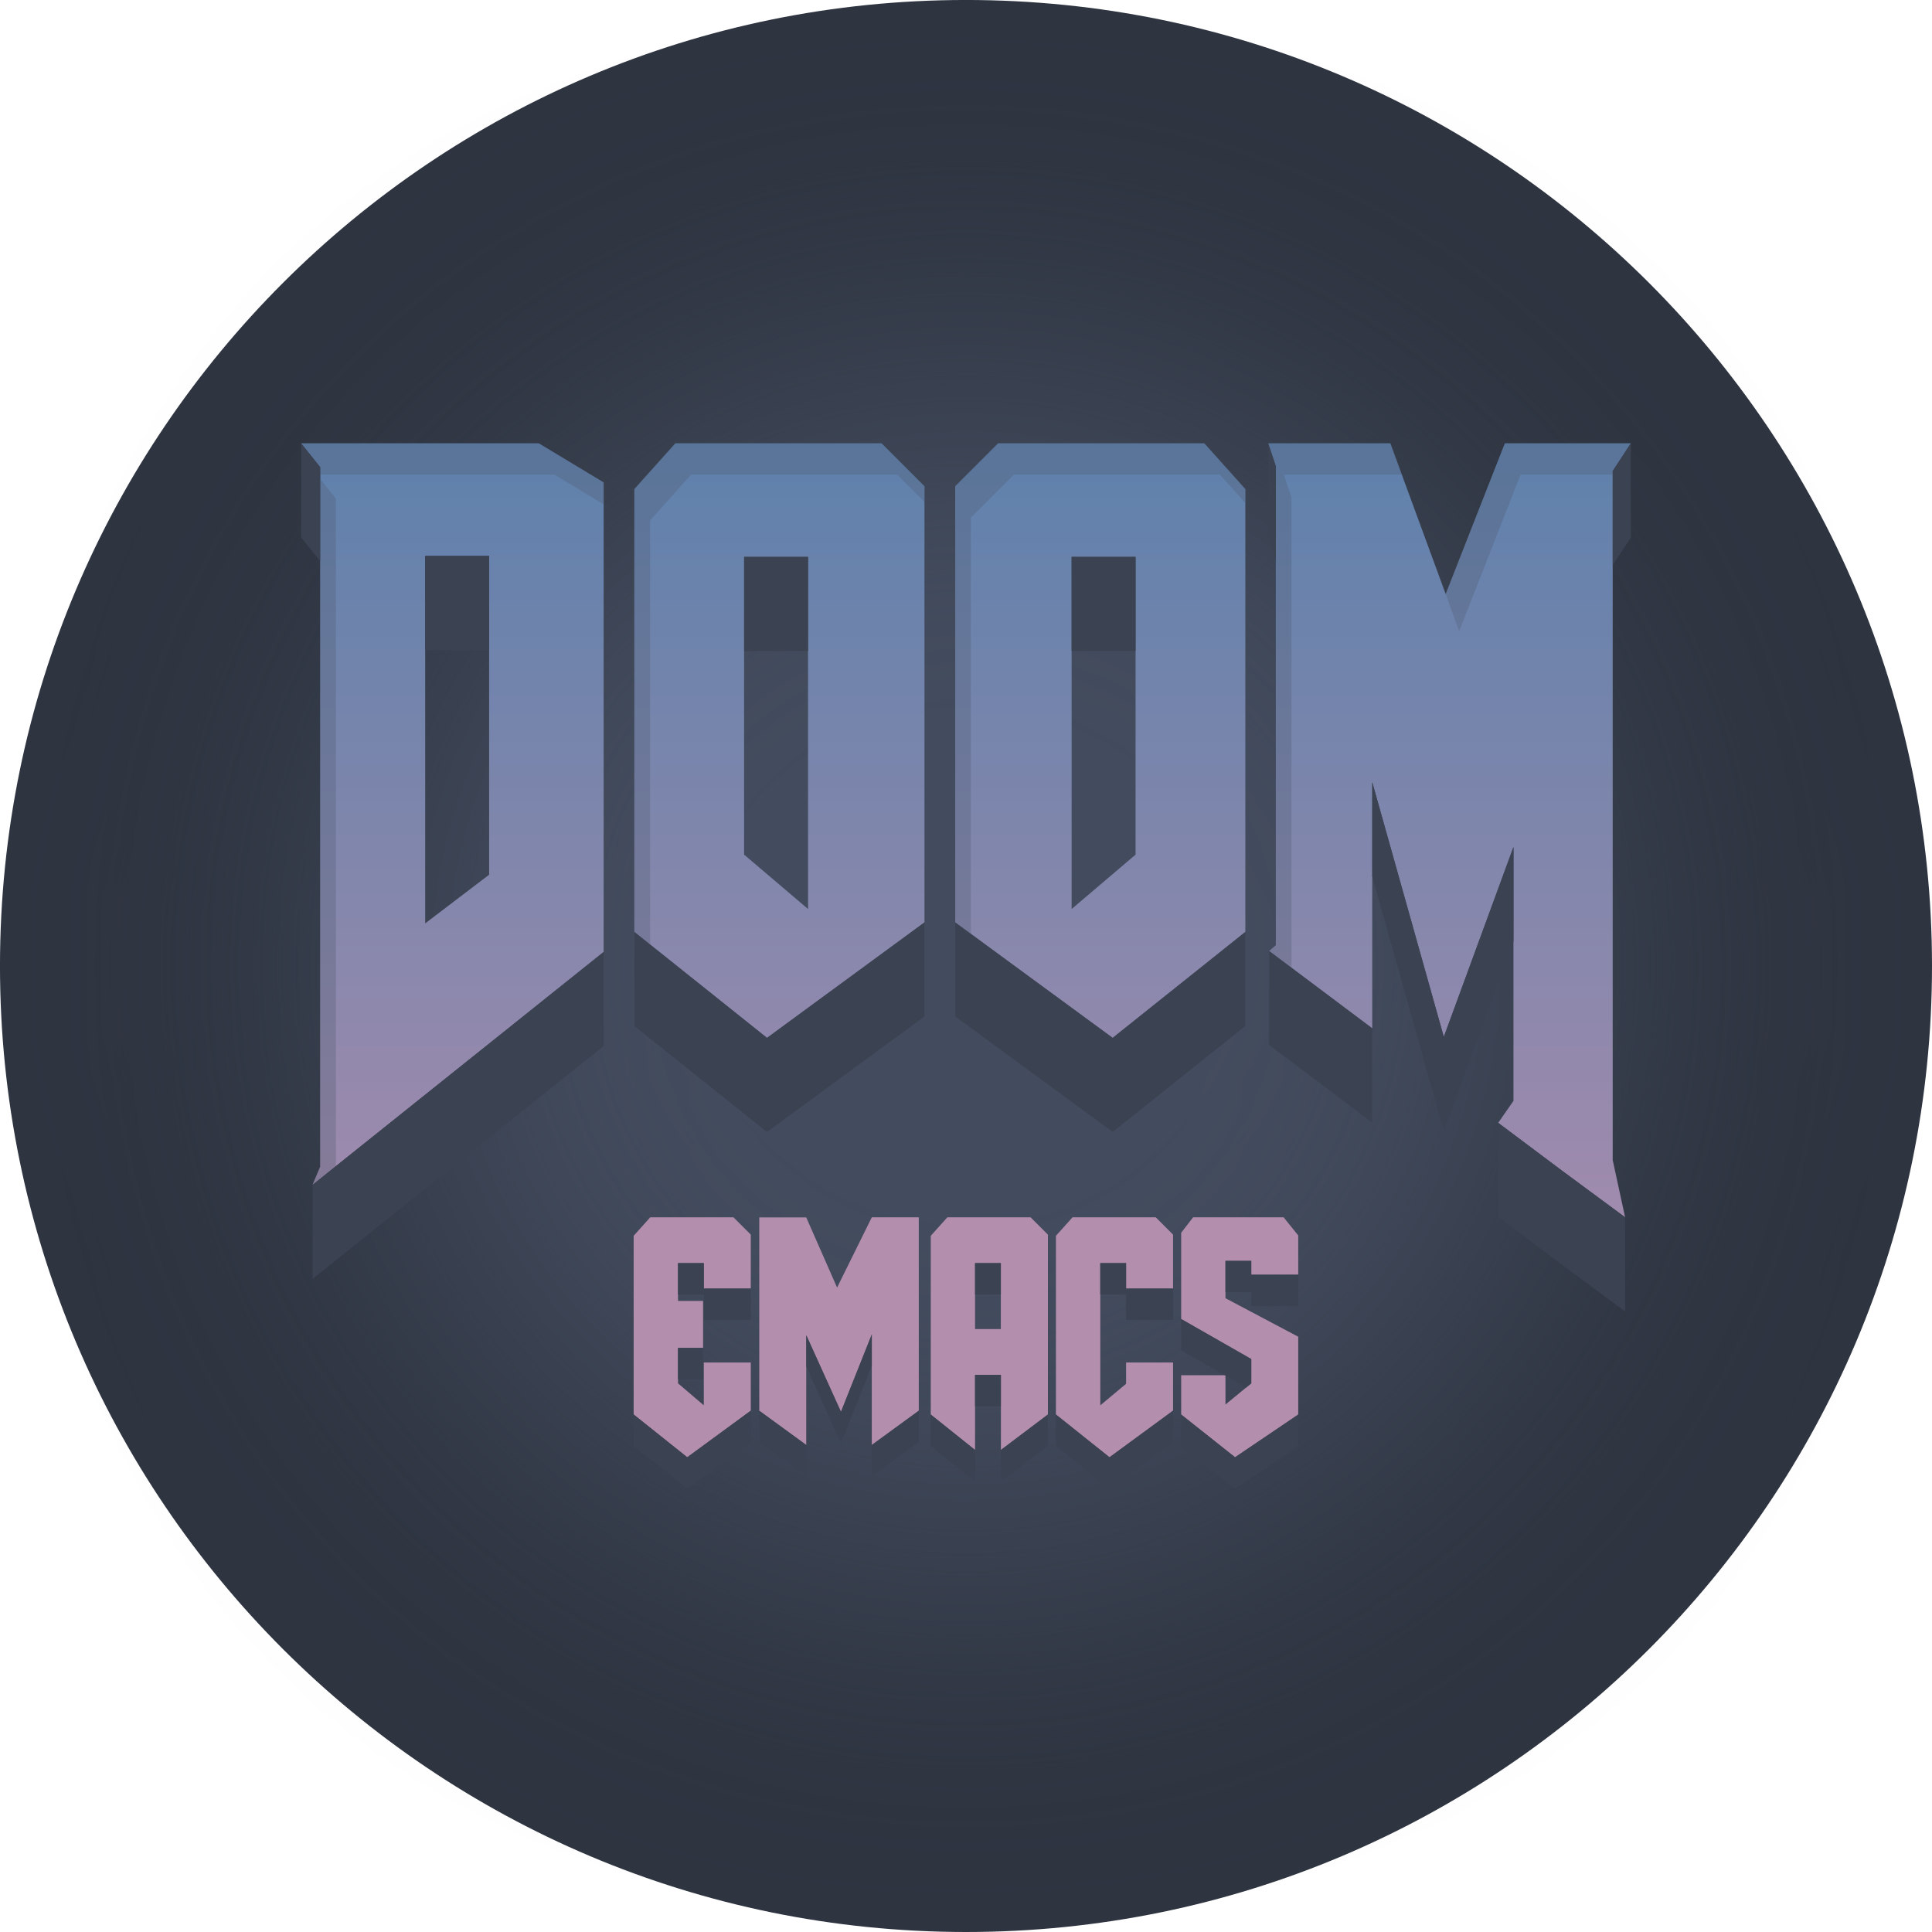
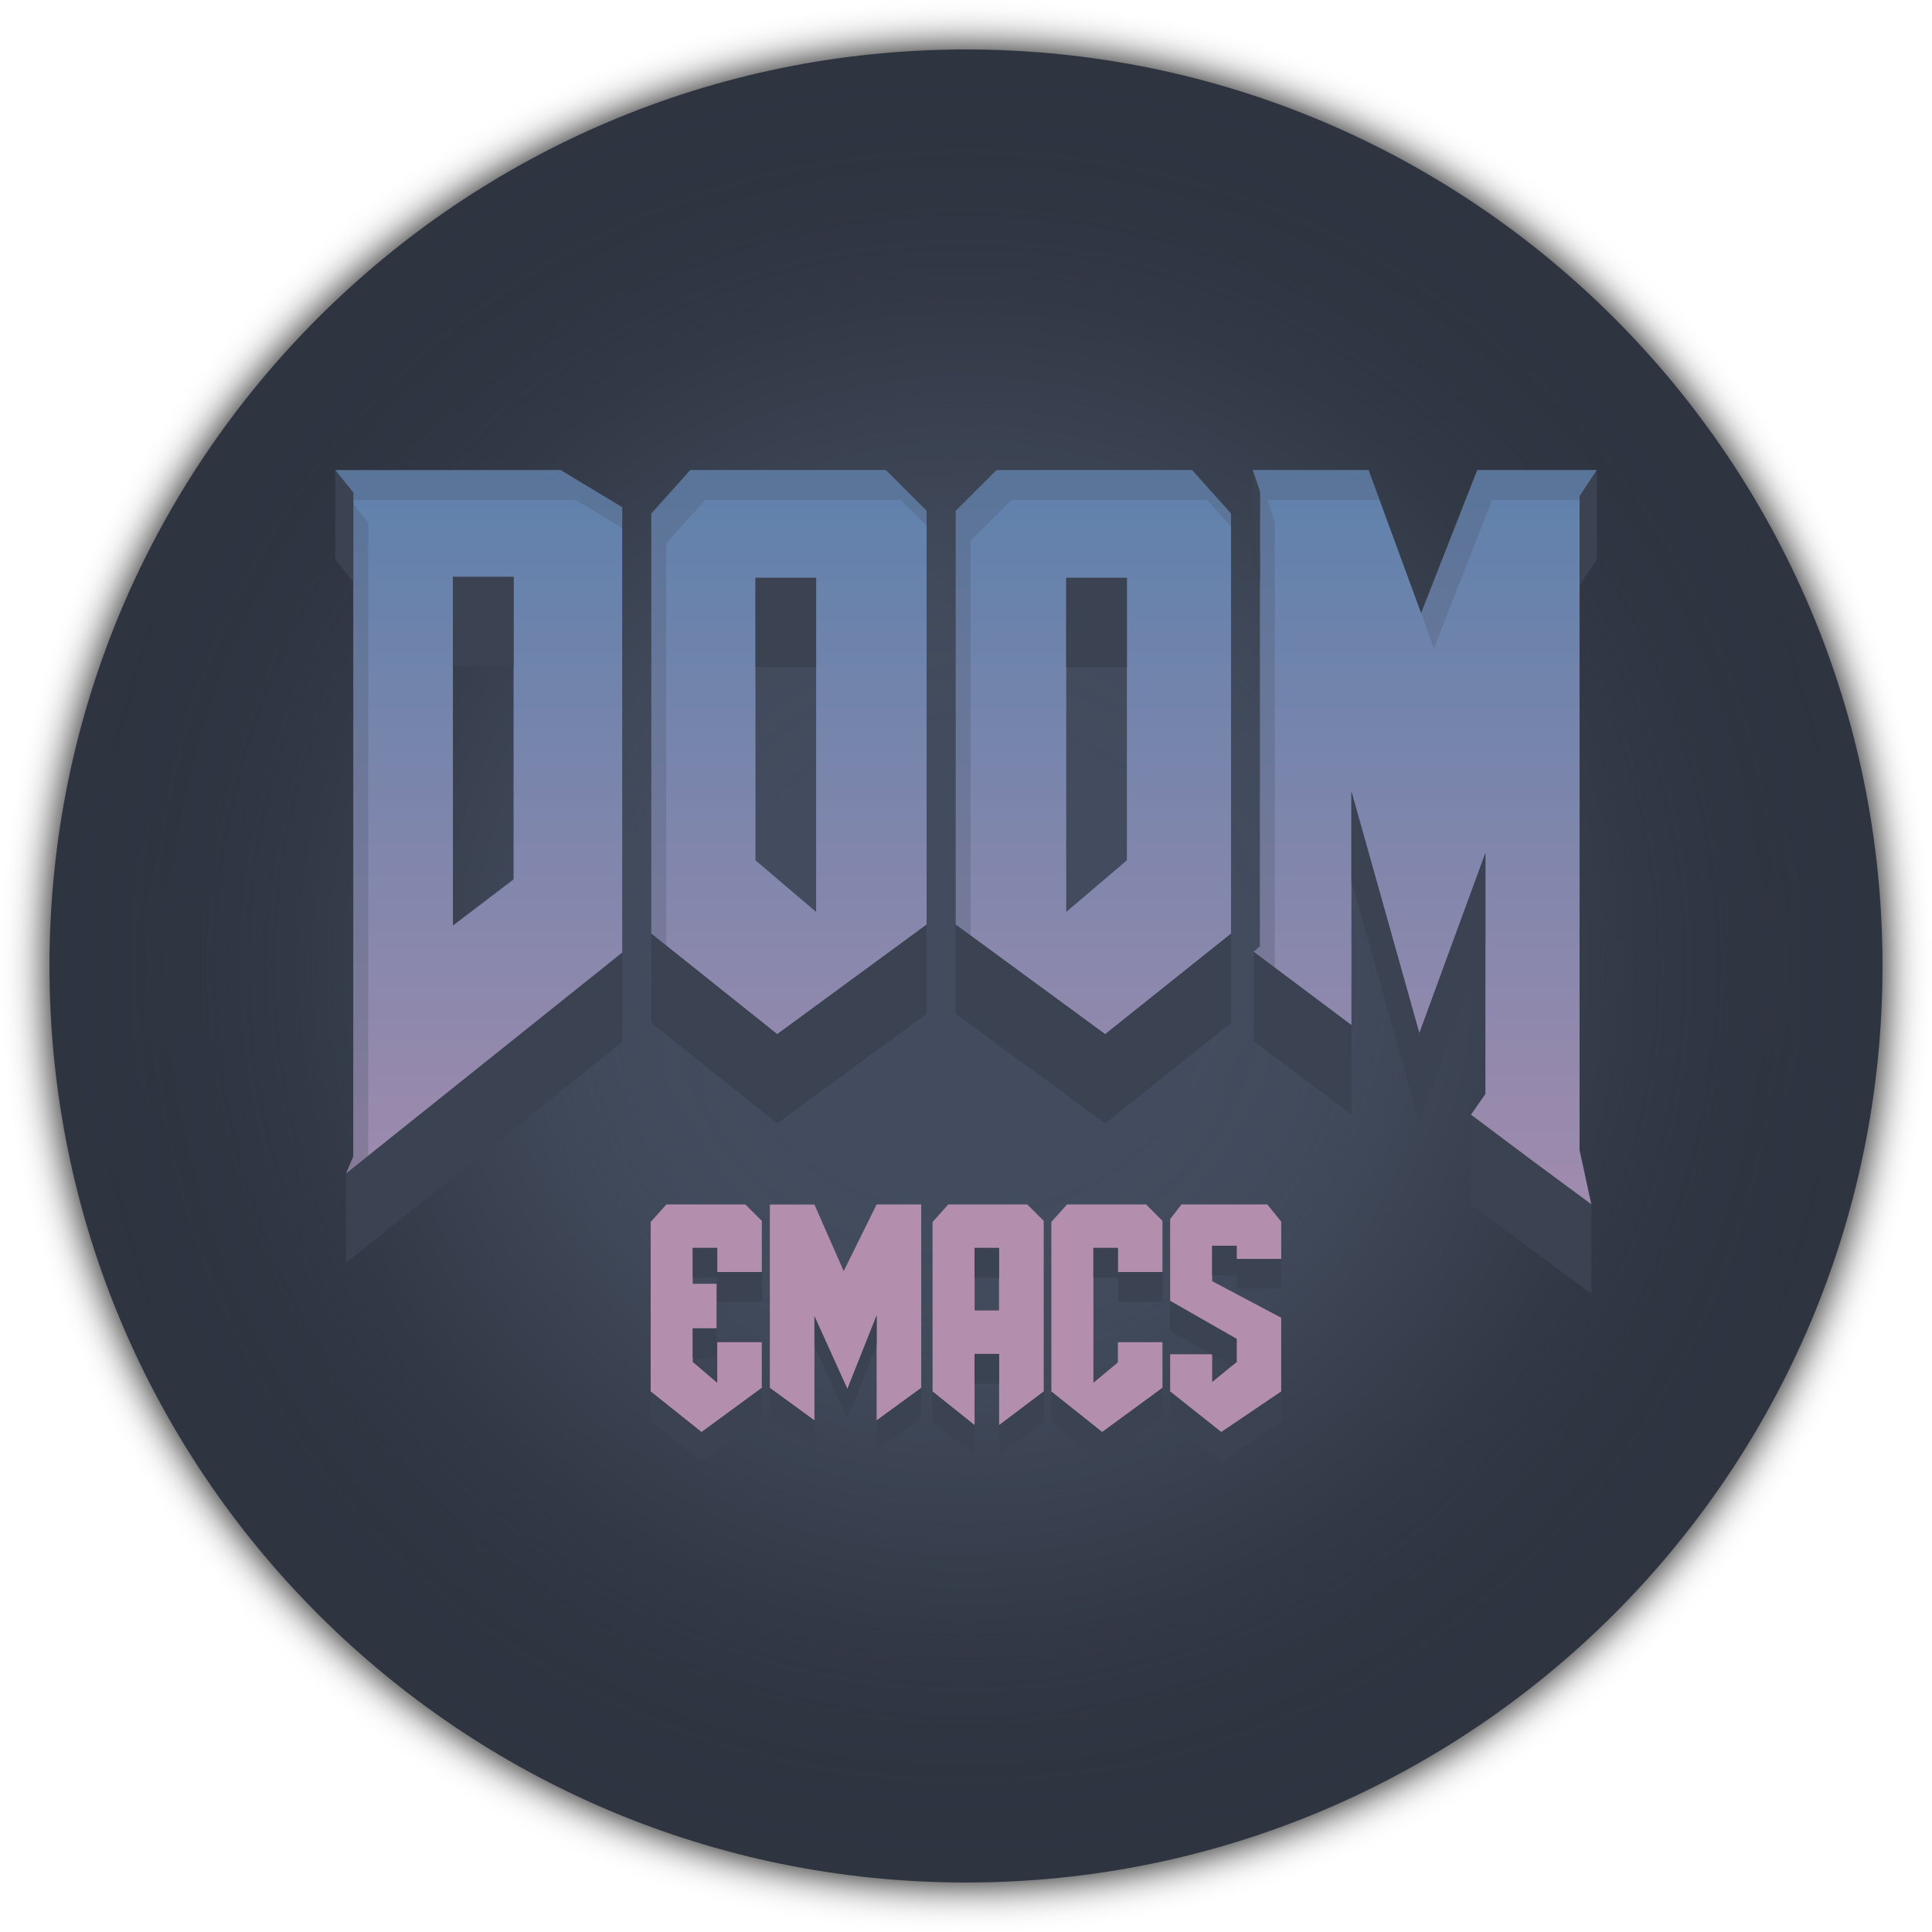
- <svg xmlns="http://www.w3.org/2000/svg" xmlns:xlink="http://www.w3.org/1999/xlink" id="svg5" version="1.1" viewBox="0 0 135.467 135.467" height="512" width="512">
+ <svg xmlns="http://www.w3.org/2000/svg" xmlns:xlink="http://www.w3.org/1999/xlink" id="svg5" version="1.1" viewBox="0 0 142.782 142.782" height="539.648" width="539.648">
  <defs id="defs2">
    <linearGradient id="linearGradient205766">
      <stop style="stop-color:#5e81ac;stop-opacity:1" offset="0" id="stop205762" />
      <stop style="stop-color:#b48ead;stop-opacity:1" offset="1" id="stop205764" />
    </linearGradient>
    <filter style="color-interpolation-filters:sRGB" id="filter226062-6" x="-0.3" y="-0.3" width="1.6" height="1.6">
      <feGaussianBlur stdDeviation="6.086" id="feGaussianBlur226064-2" />
    </filter>
    <linearGradient xlink:href="#linearGradient205766" id="linearGradient1467" gradientUnits="userSpaceOnUse" x1="156.675" y1="94.809" x2="156.675" y2="128.78" />
    <linearGradient xlink:href="#linearGradient205766" id="linearGradient1469" gradientUnits="userSpaceOnUse" x1="156.675" y1="94.809" x2="156.675" y2="128.78" />
    <linearGradient xlink:href="#linearGradient205766" id="linearGradient1471" gradientUnits="userSpaceOnUse" x1="156.675" y1="94.809" x2="156.675" y2="128.78" />
    <linearGradient xlink:href="#linearGradient205766" id="linearGradient1473" gradientUnits="userSpaceOnUse" x1="156.675" y1="94.809" x2="156.675" y2="128.78" />
    <linearGradient xlink:href="#linearGradient205766" id="linearGradient1475" gradientUnits="userSpaceOnUse" x1="156.675" y1="94.809" x2="156.675" y2="128.78" />
+     <filter style="color-interpolation-filters:sRGB" id="filter1319" x="-0.027" y="-0.027" width="1.054" height="1.054">
+       <feGaussianBlur stdDeviation="1.524" id="feGaussianBlur1321" />
+     </filter>
  </defs>
-   <g id="layer1" transform="translate(-437.1945,74.11548)">
-     <g id="g18922">
-       <g id="g18543" transform="matrix(2.224358,0,0,2.224358,-535.2825,90.74387)">
-         <circle style="fill:#2e3440;fill-opacity:1;stroke:none;stroke-width:0.345" id="path224903-1" cx="467.645" cy="-43.665" r="30.451" />
-         <circle style="mix-blend-mode:normal;fill:#434c5e;fill-opacity:1;stroke:none;stroke-width:0.276;filter:url(#filter226062-6)" id="circle226042" cx="238.599" cy="112.836" r="24.344" transform="matrix(0.7817897,0,0,0.7817897,281.1112,-131.8787)" />
-       </g>
-       <g id="g18437" transform="matrix(2.077781,0,0,2.07779,-186.6615,33.12579)">
-         <g id="g18389">
-           <g id="g203670" style="font-size:4.272px;line-height:1.25;font-family:AmazDooMLeft;-inkscape-font-specification:AmazDooMLeft;fill:#b48ead;stroke-width:0.107" transform="matrix(3.043021,0,0,3.043021,69.89449,-214.0656)">
-             <path d="m 83.219,68.333 v 0.393 l 0.286,0.244 V 68.495 h 0.521 v 0.534 l -0.705,0.517 -0.594,-0.474 v -1.982 l 0.184,-0.205 h 0.923 l 0.192,0.192 v 0.598 h -0.521 v -0.282 h -0.286 v 0.419 h 0.278 v 0.521 z" id="path203660" style="fill:#b48ead" />
-             <path d="m 85.368,66.885 h 0.521 v 2.145 l -0.521,0.38 v -1.226 l -0.342,0.859 -0.385,-0.85 v 1.218 l -0.521,-0.38 v -2.145 h 0.521 l 0.342,0.778 z" id="path203662" style="fill:#b48ead" />
-             <path d="m 86.799,68.124 v -0.731 h -0.286 v 0.731 z m -0.286,0.508 v 0.833 l -0.491,-0.393 v -1.982 l 0.184,-0.205 h 0.923 l 0.192,0.192 v 1.995 l -0.521,0.393 v -0.833 z" id="path203664" style="fill:#b48ead" />
-             <path d="m 88.188,67.675 v -0.282 h -0.286 v 1.577 l 0.286,-0.239 V 68.495 h 0.521 v 0.534 l -0.705,0.517 -0.594,-0.474 v -1.982 l 0.184,-0.205 h 0.923 l 0.192,0.192 v 0.598 z" style="font-family:AmazDooMRight;-inkscape-font-specification:AmazDooMRight;fill:#b48ead" id="path203666" />
-             <path d="m 88.799,69.072 v -0.436 h 0.491 v 0.325 l 0.286,-0.235 V 68.457 L 88.799,68.013 v -0.957 l 0.132,-0.171 h 1.004 l 0.162,0.201 v 0.436 h -0.521 v -0.154 h -0.286 v 0.414 l 0.807,0.427 v 0.863 l -0.701,0.474 z" style="font-family:AmazDooMRight;-inkscape-font-specification:AmazDooMRight;fill:#b48ead" id="path203668" />
+   <g id="layer1" transform="translate(-433.5369,77.77308)">
+     <g id="g1358">
+       <circle style="fill:#000000;fill-opacity:1;stroke:none;stroke-width:0.767;filter:url(#filter1319)" id="circle867" cx="504.928" cy="-6.382" r="67.733" />
+       <g id="g18922">
+         <g id="g18543" transform="matrix(2.224358,0,0,2.224358,-535.2825,90.74387)">
+           <circle style="fill:#2e3440;fill-opacity:1;stroke:none;stroke-width:0.345" id="path224903-1" cx="467.645" cy="-43.665" r="30.451" />
+           <circle style="mix-blend-mode:normal;fill:#434c5e;fill-opacity:1;stroke:none;stroke-width:0.276;filter:url(#filter226062-6)" id="circle226042" cx="238.599" cy="112.836" r="24.344" transform="matrix(0.7817897,0,0,0.7817897,281.1112,-131.8787)" />
+         </g>
+         <g id="g18437" transform="matrix(2.077781,0,0,2.07779,-186.6615,33.12579)">
+           <g id="g18389">
+             <g id="g203670" style="font-size:4.272px;line-height:1.25;font-family:AmazDooMLeft;-inkscape-font-specification:AmazDooMLeft;fill:#b48ead;stroke-width:0.107" transform="matrix(3.043021,0,0,3.043021,69.89449,-214.0656)">
+               <path d="m 83.219,68.333 v 0.393 l 0.286,0.244 V 68.495 h 0.521 v 0.534 l -0.705,0.517 -0.594,-0.474 v -1.982 l 0.184,-0.205 h 0.923 l 0.192,0.192 v 0.598 h -0.521 v -0.282 h -0.286 v 0.419 h 0.278 v 0.521 z" id="path203660" style="fill:#b48ead" />
+               <path d="m 85.368,66.885 h 0.521 v 2.145 l -0.521,0.38 v -1.226 l -0.342,0.859 -0.385,-0.85 v 1.218 l -0.521,-0.38 v -2.145 h 0.521 l 0.342,0.778 z" id="path203662" style="fill:#b48ead" />
+               <path d="m 86.799,68.124 v -0.731 h -0.286 v 0.731 z m -0.286,0.508 v 0.833 l -0.491,-0.393 v -1.982 l 0.184,-0.205 h 0.923 l 0.192,0.192 v 1.995 l -0.521,0.393 v -0.833 z" id="path203664" style="fill:#b48ead" />
+               <path d="m 88.188,67.675 v -0.282 h -0.286 v 1.577 l 0.286,-0.239 V 68.495 h 0.521 v 0.534 l -0.705,0.517 -0.594,-0.474 v -1.982 l 0.184,-0.205 h 0.923 l 0.192,0.192 v 0.598 z" style="font-family:AmazDooMRight;-inkscape-font-specification:AmazDooMRight;fill:#b48ead" id="path203666" />
+               <path d="m 88.799,69.072 v -0.436 h 0.491 v 0.325 l 0.286,-0.235 V 68.457 L 88.799,68.013 v -0.957 l 0.132,-0.171 h 1.004 l 0.162,0.201 v 0.436 h -0.521 v -0.154 h -0.286 v 0.414 l 0.807,0.427 v 0.863 l -0.701,0.474 z" style="font-family:AmazDooMRight;-inkscape-font-specification:AmazDooMRight;fill:#b48ead" id="path203668" />
+             </g>
+             <g id="g225672" transform="translate(175.8108,-131.462)">
+               <path id="path220643" style="font-size:4.272px;line-height:1.25;font-family:AmazDooMLeft;-inkscape-font-specification:AmazDooMLeft;fill:#3b4252;fill-opacity:1;stroke-width:1.228" d="m 559.396,349.92 v 4 h 3.293 v 3.242 h 5.994 v -4 h -5.994 v -3.242 z m 0,10.811 v 4 h 3.195 v -4 z m 9.287,8.01 -8.107,5.945 -6.83,-5.455 v 4 l 6.83,5.455 8.107,-5.945 z" transform="matrix(0.2645833,0,0,0.2645833,-0.6862411,29.89196)" />
+               <path id="path220645" style="font-size:4.272px;line-height:1.25;font-family:AmazDooMLeft;-inkscape-font-specification:AmazDooMLeft;fill:#3b4252;fill-opacity:1;stroke-width:1.228" d="m 584.113,359.01 -3.932,9.877 -4.422,-9.777 v 4 l 4.422,9.777 3.932,-9.877 z m -14.348,9.73 v 4 l 5.994,4.373 v -4 z m 20.342,0 -5.994,4.373 v 4 l 5.994,-4.373 z" transform="matrix(0.2645833,0,0,0.2645833,-0.6862411,29.89196)" />
+               <path id="path220647" style="font-size:4.272px;line-height:1.25;font-family:AmazDooMLeft;-inkscape-font-specification:AmazDooMLeft;fill:#3b4252;fill-opacity:1;stroke-width:1.228" d="m 597.283,349.92 v 4 h 3.291 v -4 z m 0,14.25 v 4 h 3.291 v -4 z m -5.652,5.061 v 4 l 5.652,4.521 v -4 z m 14.938,0 -5.994,4.521 v 4 l 5.994,-4.521 z" transform="matrix(0.2645833,0,0,0.2645833,-0.6862411,29.89196)" />
+               <path id="path220649" style="font-size:4.272px;line-height:1.25;font-family:AmazDooMRight;-inkscape-font-specification:AmazDooMRight;fill:#3b4252;fill-opacity:1;stroke-width:1.228" d="m 613.252,349.92 v 4 h 3.293 v 3.242 h 5.994 v -4 h -5.994 v -3.242 z m 9.287,18.82 -8.107,5.945 -6.83,-5.455 v 4 l 6.83,5.455 8.107,-5.945 z" transform="matrix(0.2645833,0,0,0.2645833,-0.6862411,29.89196)" />
+               <path id="path220651" style="font-size:4.272px;line-height:1.25;font-family:AmazDooMRight;-inkscape-font-specification:AmazDooMRight;fill:#3b4252;fill-opacity:1;stroke-width:1.228" d="m 629.223,349.625 v 4 h 3.291 v 1.77 h 5.996 v -4 h -5.996 V 349.625 Z m -5.652,7.42 v 4 l 5.555,3.174 h 0.098 v 0.055 l 2.643,1.51 0.648,-0.533 v -3.096 z m 0,12.186 v 4 l 6.881,5.455 8.059,-5.455 v -4 l -8.059,5.455 z" transform="matrix(0.2645833,0,0,0.2645833,-0.6862411,29.89196)" />
+             </g>
          </g>
-           <g id="g225672" transform="translate(175.8108,-131.462)">
-             <path id="path220643" style="font-size:4.272px;line-height:1.25;font-family:AmazDooMLeft;-inkscape-font-specification:AmazDooMLeft;fill:#3b4252;fill-opacity:1;stroke-width:1.228" d="m 559.396,349.92 v 4 h 3.293 v 3.242 h 5.994 v -4 h -5.994 v -3.242 z m 0,10.811 v 4 h 3.195 v -4 z m 9.287,8.01 -8.107,5.945 -6.83,-5.455 v 4 l 6.83,5.455 8.107,-5.945 z" transform="matrix(0.2645833,0,0,0.2645833,-0.6862411,29.89196)" />
-             <path id="path220645" style="font-size:4.272px;line-height:1.25;font-family:AmazDooMLeft;-inkscape-font-specification:AmazDooMLeft;fill:#3b4252;fill-opacity:1;stroke-width:1.228" d="m 584.113,359.01 -3.932,9.877 -4.422,-9.777 v 4 l 4.422,9.777 3.932,-9.877 z m -14.348,9.73 v 4 l 5.994,4.373 v -4 z m 20.342,0 -5.994,4.373 v 4 l 5.994,-4.373 z" transform="matrix(0.2645833,0,0,0.2645833,-0.6862411,29.89196)" />
-             <path id="path220647" style="font-size:4.272px;line-height:1.25;font-family:AmazDooMLeft;-inkscape-font-specification:AmazDooMLeft;fill:#3b4252;fill-opacity:1;stroke-width:1.228" d="m 597.283,349.92 v 4 h 3.291 v -4 z m 0,14.25 v 4 h 3.291 v -4 z m -5.652,5.061 v 4 l 5.652,4.521 v -4 z m 14.938,0 -5.994,4.521 v 4 l 5.994,-4.521 z" transform="matrix(0.2645833,0,0,0.2645833,-0.6862411,29.89196)" />
-             <path id="path220649" style="font-size:4.272px;line-height:1.25;font-family:AmazDooMRight;-inkscape-font-specification:AmazDooMRight;fill:#3b4252;fill-opacity:1;stroke-width:1.228" d="m 613.252,349.92 v 4 h 3.293 v 3.242 h 5.994 v -4 h -5.994 v -3.242 z m 9.287,18.82 -8.107,5.945 -6.83,-5.455 v 4 l 6.83,5.455 8.107,-5.945 z" transform="matrix(0.2645833,0,0,0.2645833,-0.6862411,29.89196)" />
-             <path id="path220651" style="font-size:4.272px;line-height:1.25;font-family:AmazDooMRight;-inkscape-font-specification:AmazDooMRight;fill:#3b4252;fill-opacity:1;stroke-width:1.228" d="m 629.223,349.625 v 4 h 3.291 v 1.77 h 5.996 v -4 h -5.996 V 349.625 Z m -5.652,7.42 v 4 l 5.555,3.174 h 0.098 v 0.055 l 2.643,1.51 0.648,-0.533 v -3.096 z m 0,12.186 v 4 l 6.881,5.455 8.059,-5.455 v -4 l -8.059,5.455 z" transform="matrix(0.2645833,0,0,0.2645833,-0.6862411,29.89196)" />
-           </g>
-         </g>
-         <g id="g18406">
-           <g id="g205760" style="fill:url(#linearGradient1475);fill-opacity:1" transform="translate(175.8108,-131.462)">
-             <path d="m 142.621,94.809 2.19,1.32 v 15.845 l -9.823,7.858 0.258,-0.612 V 95.615 l -0.644,-0.805 z M 138.789,98.61 v 12.399 l 2.158,-1.642 V 98.61 Z" id="path203652" style="font-size:10.583px;line-height:1.25;font-family:AmazDooMLeft;-inkscape-font-specification:AmazDooMLeft;fill:url(#linearGradient1467);fill-opacity:1;stroke-width:0.805" />
-             <path d="m 154.189,94.809 1.449,1.449 v 14.718 l -5.314,3.897 -4.477,-3.575 V 96.355 l 1.385,-1.546 z m -4.638,3.832 v 10.048 l 2.158,1.836 V 98.642 Z" id="path203654" style="font-size:10.583px;line-height:1.25;font-family:AmazDooMLeft;-inkscape-font-specification:AmazDooMLeft;fill:url(#linearGradient1469);fill-opacity:1;stroke-width:0.805" />
-             <path d="m 170.748,106.242 2.415,8.599 2.351,-6.409 v 8.567 l -0.515,0.741 2.19,1.642 2.093,1.546 -0.419,-1.932 V 95.743 l 0.612,-0.934 h -4.251 l -1.997,5.088 -1.868,-5.088 h -4.122 l 0.258,0.773 v 16.167 l -0.225,0.193 3.478,2.609 z" id="path203656" style="font-size:10.583px;line-height:1.25;font-family:AmazDooMLeft;-inkscape-font-specification:AmazDooMLeft;fill:url(#linearGradient1471);fill-opacity:1;stroke-width:0.805" />
-             <path d="m 158.124,94.809 -1.449,1.449 v 14.718 l 5.314,3.897 4.477,-3.575 V 96.355 l -1.385,-1.546 z m 4.638,3.832 v 10.048 l -2.158,1.836 V 98.642 Z" id="path203658" style="font-size:10.583px;line-height:1.25;font-family:AmazDooMLeft;-inkscape-font-specification:AmazDooMLeft;fill:url(#linearGradient1473);fill-opacity:1;stroke-width:0.805" />
-           </g>
-           <g id="g225678" transform="translate(175.8108,-131.462)">
-             <path id="path203690" style="font-size:10.583px;line-height:1.25;font-family:AmazDooMLeft;-inkscape-font-specification:AmazDooMLeft;fill:#3b4252;stroke-width:0.805" d="m 149.552,98.642 v 3.175 h 2.157 v -3.175 z m 6.086,12.335 -5.314,3.897 -4.476,-3.575 v 3.175 l 4.476,3.575 5.314,-3.897 z" />
-             <path id="path203692" style="font-size:10.583px;line-height:1.25;font-family:AmazDooMLeft;-inkscape-font-specification:AmazDooMLeft;fill:#3b4252;stroke-width:0.805" d="m 160.604,98.642 v 3.175 h 2.158 v -3.175 z m -3.929,12.335 v 3.175 l 5.314,3.897 4.477,-3.575 v -3.175 l -4.477,3.575 z" />
-             <path id="path203694" style="fill:#3b4252;fill-opacity:1;stroke:none;stroke-width:0.265px;stroke-linecap:butt;stroke-linejoin:miter;stroke-opacity:1" d="m 134.602,94.809 v 3.175 l 0.644,0.805 v -0.805 -2.37 z m 4.187,3.8 v 3.175 h 2.158 v -3.175 z m 6.022,13.365 -9.565,7.652 -0.258,0.206 v 3.175 l 9.823,-7.858 z" />
-             <path id="path203698" style="fill:#3b4252;stroke:none;stroke-width:0.265px;stroke-linecap:butt;stroke-linejoin:miter;stroke-opacity:1" d="m 167.238,94.809 v 3.175 l 0.258,0.773 v -0.773 -2.402 z m 12.238,0 -0.612,0.934 v 2.241 0.934 l 0.612,-0.934 z m -8.728,11.433 v 3.175 l 2.416,8.598 2.351,-6.408 v -3.175 l -2.351,6.408 z m -3.478,5.7 v 3.175 l 3.478,2.609 v -3.175 l -3.253,-2.44 z m 7.729,5.797 v 3.175 l 2.19,1.643 2.093,1.546 v -3.175 l -0.419,-0.309 -1.674,-1.237 -1.675,-1.256 z" />
-           </g>
-           <g id="g18183" style="opacity:0.3">
-             <path id="path2054" style="font-size:10.583px;line-height:1.25;font-family:AmazDooMLeft;-inkscape-font-specification:AmazDooMLeft;fill:#4c566a;stroke-width:0.805" d="m 310.413,-36.653 0.644,0.805 v 0.253 h 7.904 l 1.661,1.001 v -0.739 l -2.19,-1.321 z m 0.644,1.202 v 23.21 l -0.258,0.612 0.787,-0.629 v -22.531 z" />
-             <path id="path2056" style="font-size:10.583px;line-height:1.25;font-family:AmazDooMLeft;-inkscape-font-specification:AmazDooMLeft;fill:#4c566a;stroke-width:0.805" d="m 323.044,-36.653 -1.385,1.546 v 14.943 l 0.529,0.423 v -14.308 l 1.385,-1.546 h 6.956 l 0.92,0.92 v -0.529 l -1.449,-1.45 z" />
-             <path id="path2060" style="font-size:10.583px;line-height:1.25;font-family:AmazDooMLeft;-inkscape-font-specification:AmazDooMLeft;fill:#4c566a;stroke-width:0.805" d="m 333.935,-36.653 -1.45,1.45 v 14.718 l 0.529,0.388 v -14.048 l 1.45,-1.45 h 6.956 l 0.856,0.955 v -0.468 l -1.385,-1.546 z" />
-             <path id="path4513" style="fill:#4c566a;fill-opacity:1;stroke:none;stroke-width:0.265px;stroke-linecap:butt;stroke-linejoin:miter;stroke-opacity:1" d="m 349.112,-31.75 -0.073,0.186 0.452,1.255 0.077,-0.197 z m -6.063,-4.903 0.257,0.773 v 16.167 l -0.225,0.193 0.754,0.566 v -15.868 l -0.257,-0.773 h 3.982 l -0.389,-1.058 z m 7.987,0 -1.924,4.903 0.456,1.244 1.997,-5.089 h 3.11 v -0.124 l 0.612,-0.934 z" />
+           <g id="g18406">
+             <g id="g205760" style="fill:url(#linearGradient1475);fill-opacity:1" transform="translate(175.8108,-131.462)">
+               <path d="m 142.621,94.809 2.19,1.32 v 15.845 l -9.823,7.858 0.258,-0.612 V 95.615 l -0.644,-0.805 z M 138.789,98.61 v 12.399 l 2.158,-1.642 V 98.61 Z" id="path203652" style="font-size:10.583px;line-height:1.25;font-family:AmazDooMLeft;-inkscape-font-specification:AmazDooMLeft;fill:url(#linearGradient1467);fill-opacity:1;stroke-width:0.805" />
+               <path d="m 154.189,94.809 1.449,1.449 v 14.718 l -5.314,3.897 -4.477,-3.575 V 96.355 l 1.385,-1.546 z m -4.638,3.832 v 10.048 l 2.158,1.836 V 98.642 Z" id="path203654" style="font-size:10.583px;line-height:1.25;font-family:AmazDooMLeft;-inkscape-font-specification:AmazDooMLeft;fill:url(#linearGradient1469);fill-opacity:1;stroke-width:0.805" />
+               <path d="m 170.748,106.242 2.415,8.599 2.351,-6.409 v 8.567 l -0.515,0.741 2.19,1.642 2.093,1.546 -0.419,-1.932 V 95.743 l 0.612,-0.934 h -4.251 l -1.997,5.088 -1.868,-5.088 h -4.122 l 0.258,0.773 v 16.167 l -0.225,0.193 3.478,2.609 z" id="path203656" style="font-size:10.583px;line-height:1.25;font-family:AmazDooMLeft;-inkscape-font-specification:AmazDooMLeft;fill:url(#linearGradient1471);fill-opacity:1;stroke-width:0.805" />
+               <path d="m 158.124,94.809 -1.449,1.449 v 14.718 l 5.314,3.897 4.477,-3.575 V 96.355 l -1.385,-1.546 z m 4.638,3.832 v 10.048 l -2.158,1.836 V 98.642 Z" id="path203658" style="font-size:10.583px;line-height:1.25;font-family:AmazDooMLeft;-inkscape-font-specification:AmazDooMLeft;fill:url(#linearGradient1473);fill-opacity:1;stroke-width:0.805" />
+             </g>
+             <g id="g225678" transform="translate(175.8108,-131.462)">
+               <path id="path203690" style="font-size:10.583px;line-height:1.25;font-family:AmazDooMLeft;-inkscape-font-specification:AmazDooMLeft;fill:#3b4252;stroke-width:0.805" d="m 149.552,98.642 v 3.175 h 2.157 v -3.175 z m 6.086,12.335 -5.314,3.897 -4.476,-3.575 v 3.175 l 4.476,3.575 5.314,-3.897 z" />
+               <path id="path203692" style="font-size:10.583px;line-height:1.25;font-family:AmazDooMLeft;-inkscape-font-specification:AmazDooMLeft;fill:#3b4252;stroke-width:0.805" d="m 160.604,98.642 v 3.175 h 2.158 v -3.175 z m -3.929,12.335 v 3.175 l 5.314,3.897 4.477,-3.575 v -3.175 l -4.477,3.575 z" />
+               <path id="path203694" style="fill:#3b4252;fill-opacity:1;stroke:none;stroke-width:0.265px;stroke-linecap:butt;stroke-linejoin:miter;stroke-opacity:1" d="m 134.602,94.809 v 3.175 l 0.644,0.805 v -0.805 -2.37 z m 4.187,3.8 v 3.175 h 2.158 v -3.175 z m 6.022,13.365 -9.565,7.652 -0.258,0.206 v 3.175 l 9.823,-7.858 z" />
+               <path id="path203698" style="fill:#3b4252;stroke:none;stroke-width:0.265px;stroke-linecap:butt;stroke-linejoin:miter;stroke-opacity:1" d="m 167.238,94.809 v 3.175 l 0.258,0.773 v -0.773 -2.402 z m 12.238,0 -0.612,0.934 v 2.241 0.934 l 0.612,-0.934 z m -8.728,11.433 v 3.175 l 2.416,8.598 2.351,-6.408 v -3.175 l -2.351,6.408 z m -3.478,5.7 v 3.175 l 3.478,2.609 v -3.175 l -3.253,-2.44 z m 7.729,5.797 v 3.175 l 2.19,1.643 2.093,1.546 v -3.175 l -0.419,-0.309 -1.674,-1.237 -1.675,-1.256 z" />
+             </g>
+             <g id="g18183" style="opacity:0.3">
+               <path id="path2054" style="font-size:10.583px;line-height:1.25;font-family:AmazDooMLeft;-inkscape-font-specification:AmazDooMLeft;fill:#4c566a;stroke-width:0.805" d="m 310.413,-36.653 0.644,0.805 v 0.253 h 7.904 l 1.661,1.001 v -0.739 l -2.19,-1.321 z m 0.644,1.202 v 23.21 l -0.258,0.612 0.787,-0.629 v -22.531 z" />
+               <path id="path2056" style="font-size:10.583px;line-height:1.25;font-family:AmazDooMLeft;-inkscape-font-specification:AmazDooMLeft;fill:#4c566a;stroke-width:0.805" d="m 323.044,-36.653 -1.385,1.546 v 14.943 l 0.529,0.423 v -14.308 l 1.385,-1.546 h 6.956 l 0.92,0.92 v -0.529 l -1.449,-1.45 z" />
+               <path id="path2060" style="font-size:10.583px;line-height:1.25;font-family:AmazDooMLeft;-inkscape-font-specification:AmazDooMLeft;fill:#4c566a;stroke-width:0.805" d="m 333.935,-36.653 -1.45,1.45 v 14.718 l 0.529,0.388 v -14.048 l 1.45,-1.45 h 6.956 l 0.856,0.955 v -0.468 l -1.385,-1.546 z" />
+               <path id="path4513" style="fill:#4c566a;fill-opacity:1;stroke:none;stroke-width:0.265px;stroke-linecap:butt;stroke-linejoin:miter;stroke-opacity:1" d="m 349.112,-31.75 -0.073,0.186 0.452,1.255 0.077,-0.197 z m -6.063,-4.903 0.257,0.773 v 16.167 l -0.225,0.193 0.754,0.566 v -15.868 l -0.257,-0.773 h 3.982 l -0.389,-1.058 z m 7.987,0 -1.924,4.903 0.456,1.244 1.997,-5.089 h 3.11 v -0.124 l 0.612,-0.934 z" />
+             </g>
          </g>
        </g>
      </g>
    </g>
  </g>
</svg>
